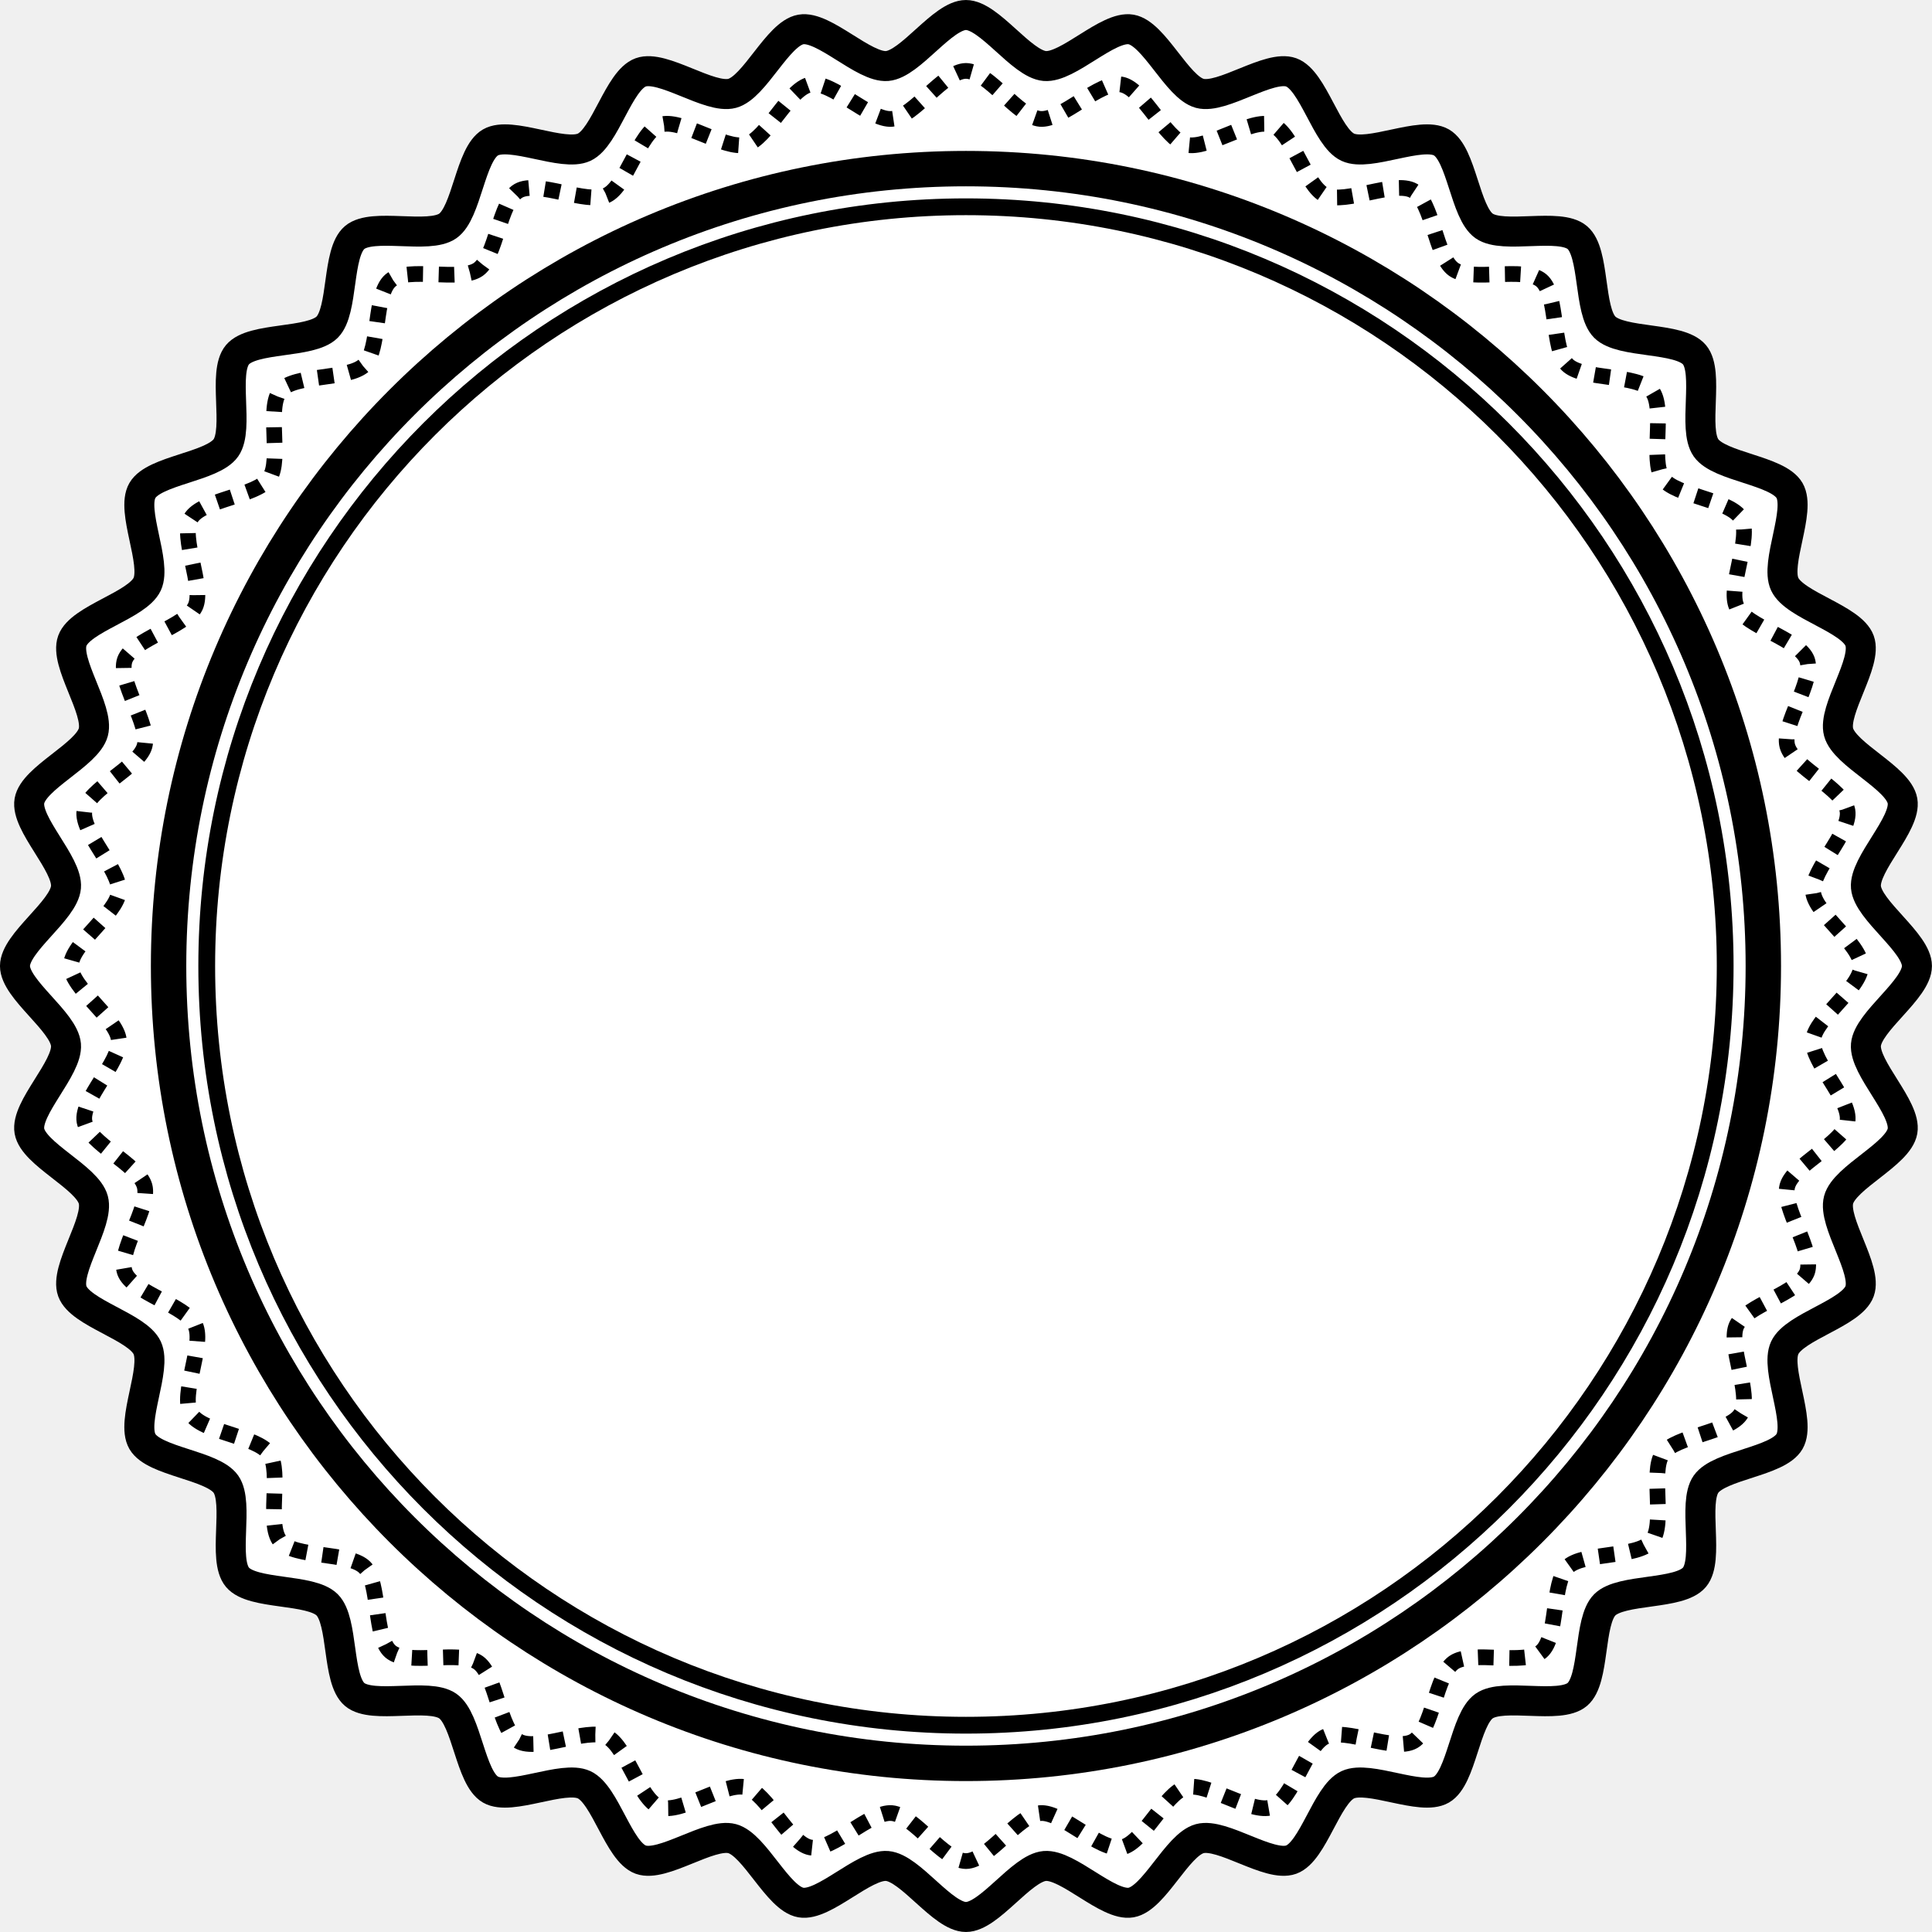
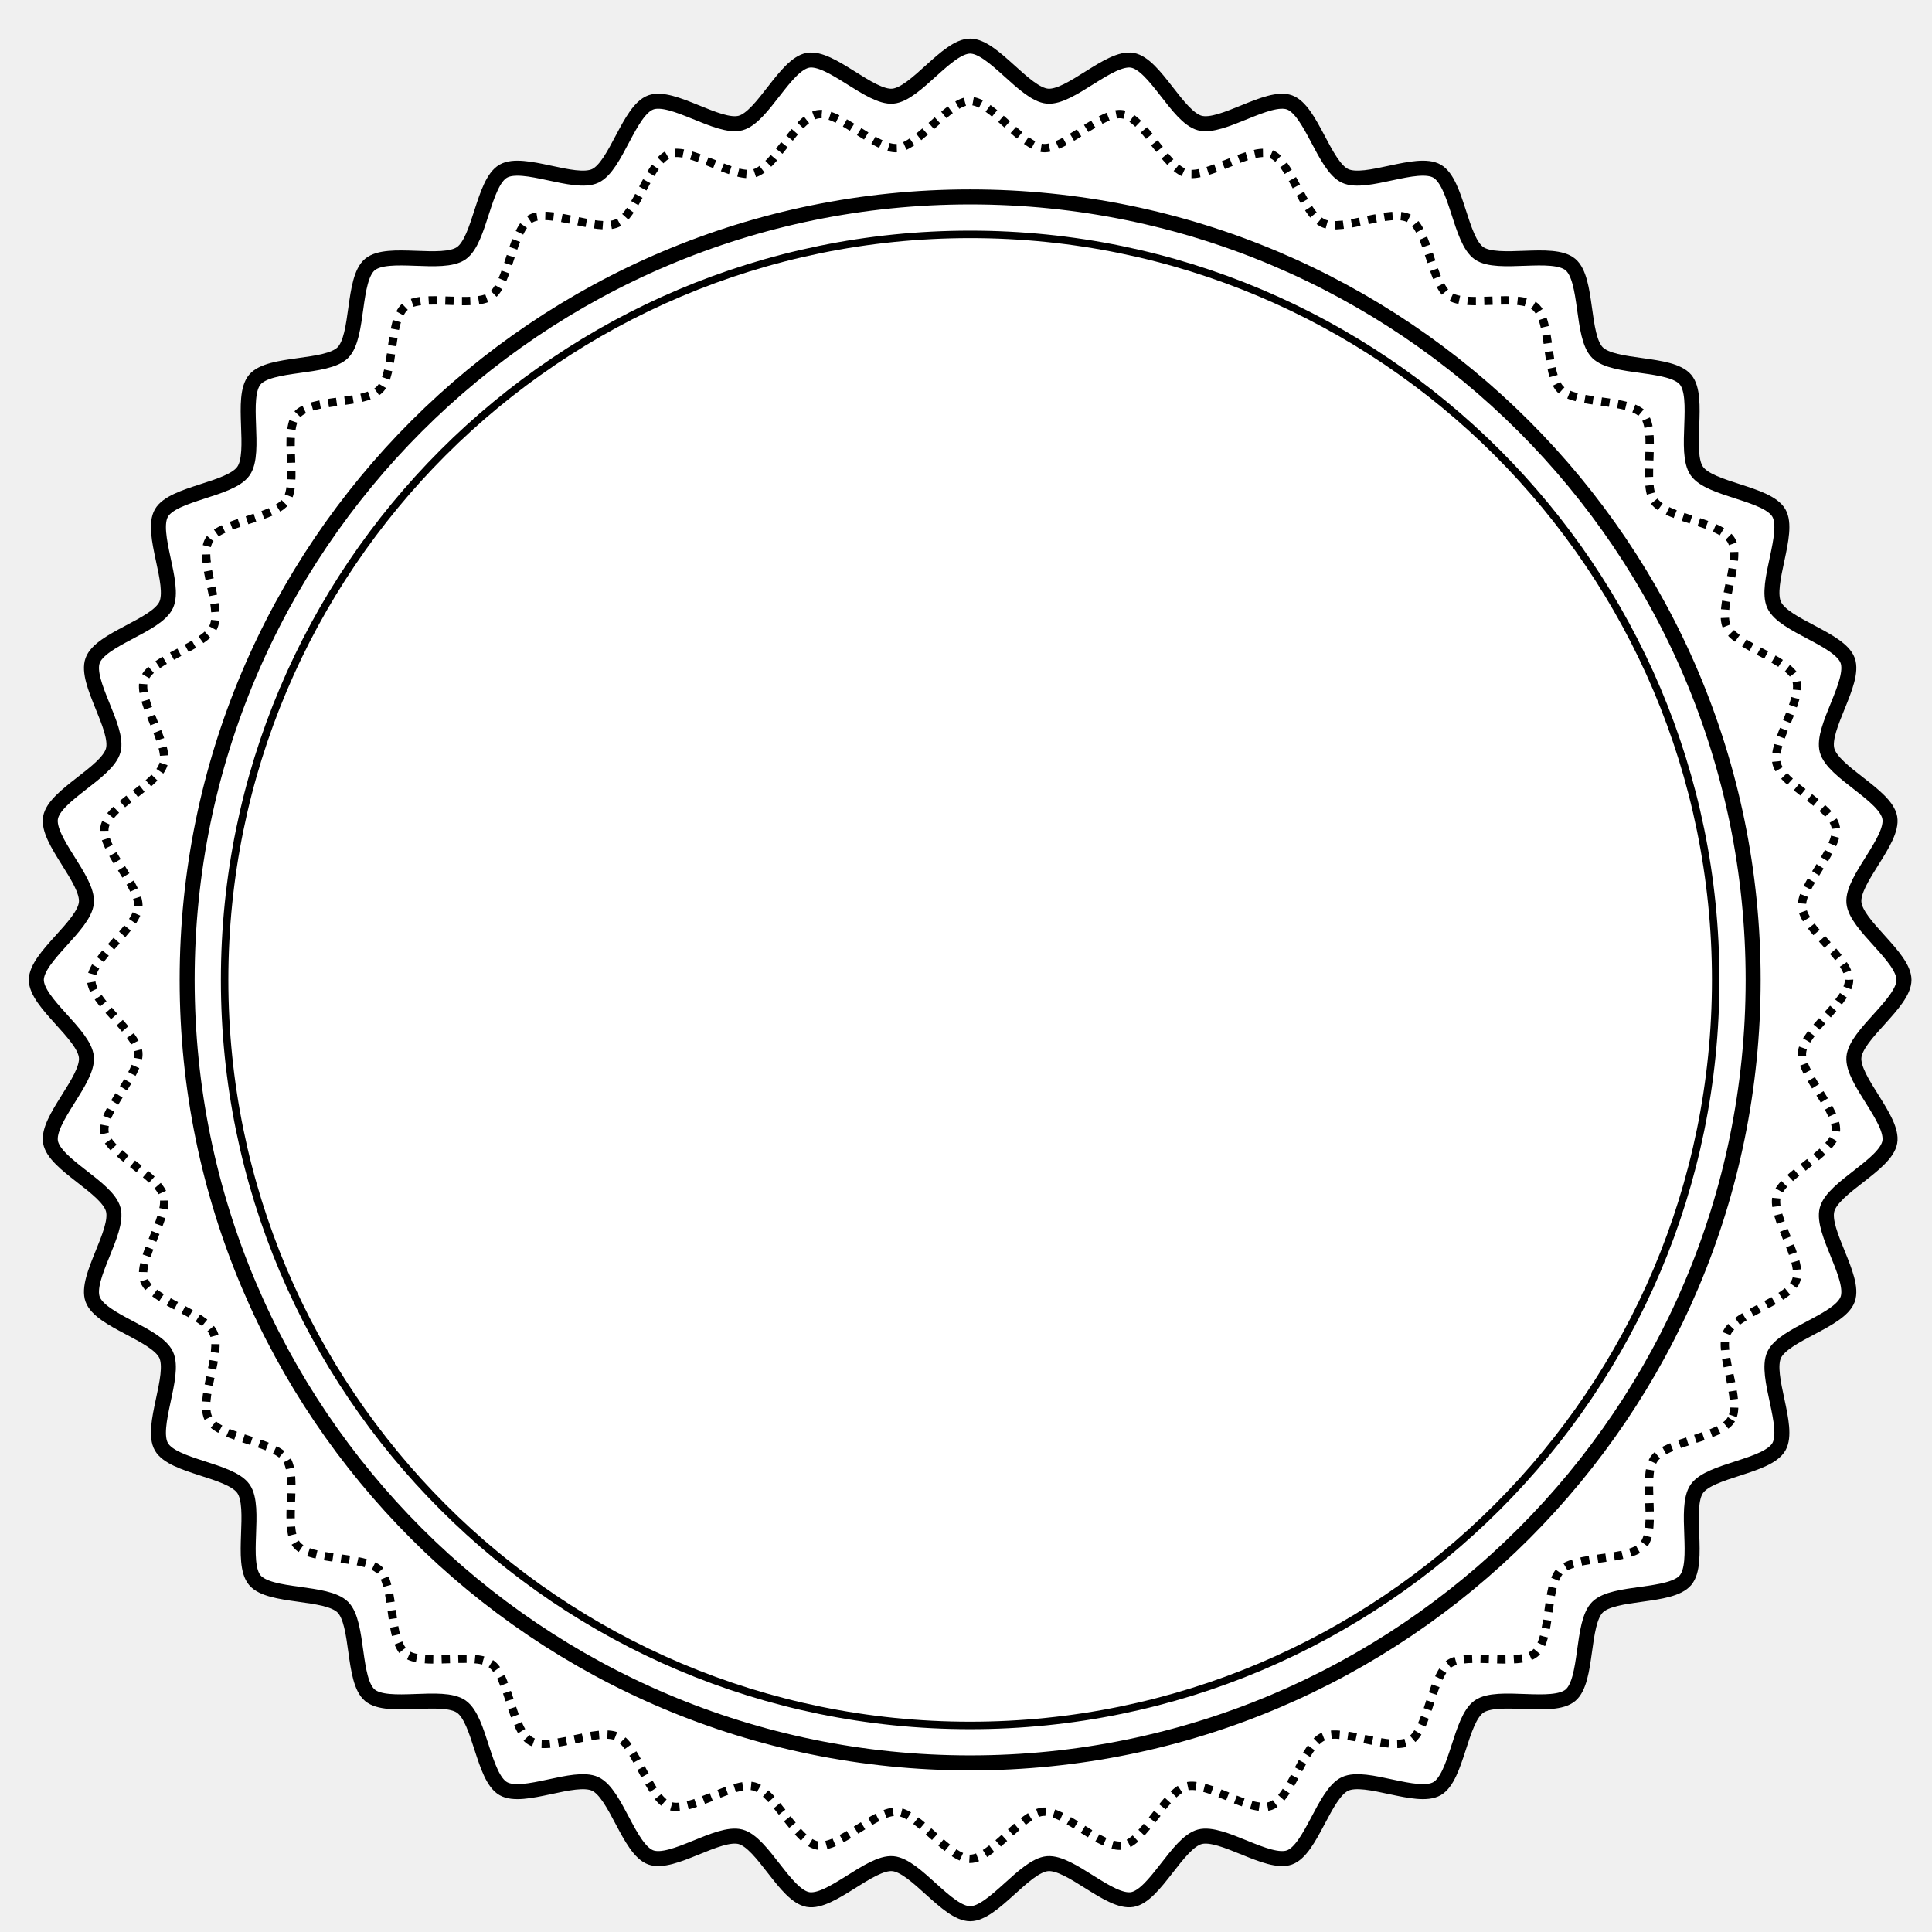
- <svg xmlns="http://www.w3.org/2000/svg" width="249.992" height="250.004" id="svg2" version="1.1">
-   <defs id="defs4" />
-   <g id="layer1" transform="translate(0.1655479,-1.681239)">
+ <svg xmlns="http://www.w3.org/2000/svg" version="1.1" id="Layer_1" x="0px" y="0px" width="500px" height="500px" viewBox="0 0 500 500" enable-background="new 0 0 500 500" xml:space="preserve">
+   <g id="layer1" transform="translate(0,0)">
    <g id="g3761" transform="matrix(0.388337,0,0,0.388337,-26.89897,-16.92334)">
-       <path transform="translate(170.7158,71.72083)" d="m 494.431,456.519 c -3.907,6.768 -23.35,7.826 -27.832,14.227 -4.482,6.401 1.173,25.034 -3.85,31.02 -5.023,5.986 -24.354,3.653 -29.88,9.178 -5.526,5.526 -3.192,24.857 -9.178,29.88 -5.986,5.023 -24.619,-0.632 -31.02,3.85 -6.401,4.482 -7.46,23.925 -14.227,27.832 -6.768,3.907 -24.135,-4.897 -31.217,-1.595 -7.082,3.303 -11.501,22.266 -18.844,24.939 -7.343,2.673 -22.918,-9.014 -30.466,-6.991 -7.548,2.023 -15.193,19.931 -22.889,21.288 -7.696,1.357 -21.004,-12.857 -28.789,-12.176 -7.785,0.681 -18.423,16.99 -26.237,16.99 -7.814,0 -18.453,-16.309 -26.237,-16.99 -7.785,-0.681 -21.093,13.533 -28.789,12.176 -7.696,-1.357 -15.34,-19.265 -22.889,-21.288 -7.548,-2.023 -23.123,9.664 -30.466,6.991 -7.343,-2.673 -11.762,-21.636 -18.844,-24.939 -7.082,-3.303 -24.45,5.502 -31.217,1.595 -6.768,-3.907 -7.826,-23.35 -14.227,-27.832 -6.401,-4.482 -25.034,1.173 -31.02,-3.85 -5.986,-5.023 -3.653,-24.354 -9.178,-29.88 -5.526,-5.526 -24.857,-3.192 -29.88,-9.178 -5.023,-5.986 0.632,-24.619 -3.85,-31.02 -4.482,-6.401 -23.925,-7.46 -27.832,-14.227 -3.907,-6.768 4.897,-24.135 1.595,-31.217 -3.303,-7.082 -22.266,-11.501 -24.939,-18.844 -2.673,-7.343 9.014,-22.918 6.991,-30.466 -2.023,-7.548 -19.931,-15.193 -21.288,-22.889 -1.357,-7.696 12.857,-21.004 12.176,-28.789 -0.681,-7.785 -16.99,-18.423 -16.99,-26.237 0,-7.814 16.309,-18.453 16.99,-26.237 0.681,-7.785 -13.533,-21.093 -12.176,-28.789 1.357,-7.696 19.265,-15.34 21.288,-22.889 2.023,-7.548 -9.664,-23.123 -6.991,-30.466 2.673,-7.343 21.636,-11.762 24.939,-18.844 3.303,-7.082 -5.502,-24.45 -1.595,-31.217 3.907,-6.768 23.35,-7.826 27.832,-14.227 4.482,-6.401 -1.173,-25.034 3.85,-31.02 5.023,-5.986 24.354,-3.653 29.88,-9.178 5.526,-5.526 3.192,-24.857 9.178,-29.88 5.986,-5.023 24.619,0.632 31.02,-3.85 6.401,-4.482 7.46,-23.925 14.227,-27.832 6.768,-3.907 24.135,4.897 31.217,1.595 7.082,-3.303 11.501,-22.266 18.844,-24.939 7.343,-2.673 22.918,9.014 30.466,6.991 7.548,-2.023 15.193,-19.931 22.889,-21.288 7.696,-1.357 21.004,12.857 28.789,12.176 7.785,-0.681 18.423,-16.99 26.237,-16.99 7.814,0 18.453,16.309 26.237,16.99 7.785,0.681 21.093,-13.533 28.789,-12.176 7.696,1.357 15.34,19.265 22.889,21.288 7.548,2.023 23.123,-9.664 30.466,-6.991 7.343,2.673 11.762,21.636 18.844,24.939 7.082,3.303 24.45,-5.502 31.217,-1.595 6.768,3.907 7.826,23.35 14.227,27.832 6.401,4.482 25.034,-1.173 31.02,3.85 5.986,5.023 3.653,24.354 9.178,29.88 5.526,5.526 24.857,3.192 29.88,9.178 5.023,5.986 -0.632,24.619 3.85,31.02 4.482,6.401 23.925,7.46 27.832,14.227 3.907,6.768 -4.897,24.135 -1.595,31.217 3.303,7.082 22.266,11.501 24.939,18.844 2.673,7.343 -9.014,22.918 -6.991,30.466 2.023,7.548 19.931,15.193 21.288,22.889 1.357,7.696 -12.857,21.004 -12.176,28.789 0.681,7.785 16.99,18.423 16.99,26.237 0,7.814 -16.309,18.453 -16.99,26.237 -0.681,7.785 13.533,21.093 12.176,28.789 -1.357,7.696 -19.265,15.34 -21.288,22.889 -2.023,7.548 9.664,23.123 6.991,30.466 -2.673,7.343 -21.636,11.762 -24.939,18.844 -3.303,7.082 5.502,24.45 1.595,31.217 z" id="path2985" style="fill:#ffffff;stroke:#000000;stroke-width:10;stroke-miterlimit:4;stroke-dasharray:none" />
-       <path style="fill:#ffffff;stroke:#000000;stroke-width:5.553;stroke-miterlimit:4;stroke-dasharray:5.553, 5.553;stroke-dashoffset:0" id="path2987" d="m 494.431,456.519 c -3.907,6.768 -23.35,7.826 -27.832,14.227 -4.482,6.401 1.173,25.034 -3.85,31.02 -5.023,5.986 -24.354,3.653 -29.88,9.178 -5.526,5.526 -3.192,24.857 -9.178,29.88 -5.986,5.023 -24.619,-0.632 -31.02,3.85 -6.401,4.482 -7.46,23.925 -14.227,27.832 -6.768,3.907 -24.135,-4.897 -31.217,-1.595 -7.082,3.303 -11.501,22.266 -18.844,24.939 -7.343,2.673 -22.918,-9.014 -30.466,-6.991 -7.548,2.023 -15.193,19.931 -22.889,21.288 -7.696,1.357 -21.004,-12.857 -28.789,-12.176 -7.785,0.681 -18.423,16.99 -26.237,16.99 -7.814,0 -18.453,-16.309 -26.237,-16.99 -7.785,-0.681 -21.093,13.533 -28.789,12.176 -7.696,-1.357 -15.34,-19.265 -22.889,-21.288 -7.548,-2.023 -23.123,9.664 -30.466,6.991 -7.343,-2.673 -11.762,-21.636 -18.844,-24.939 -7.082,-3.303 -24.45,5.502 -31.217,1.595 -6.768,-3.907 -7.826,-23.35 -14.227,-27.832 -6.401,-4.482 -25.034,1.173 -31.02,-3.85 -5.986,-5.023 -3.653,-24.354 -9.178,-29.88 -5.526,-5.526 -24.857,-3.192 -29.88,-9.178 -5.023,-5.986 0.632,-24.619 -3.85,-31.02 -4.482,-6.401 -23.925,-7.46 -27.832,-14.227 -3.907,-6.768 4.897,-24.135 1.595,-31.217 -3.303,-7.082 -22.266,-11.501 -24.939,-18.844 -2.673,-7.343 9.014,-22.918 6.991,-30.466 -2.023,-7.548 -19.931,-15.193 -21.288,-22.889 -1.357,-7.696 12.857,-21.004 12.176,-28.789 -0.681,-7.785 -16.99,-18.423 -16.99,-26.237 0,-7.814 16.309,-18.453 16.99,-26.237 0.681,-7.785 -13.533,-21.093 -12.176,-28.789 1.357,-7.696 19.265,-15.34 21.288,-22.889 2.023,-7.548 -9.664,-23.123 -6.991,-30.466 2.673,-7.343 21.636,-11.762 24.939,-18.844 3.303,-7.082 -5.502,-24.45 -1.595,-31.217 3.907,-6.768 23.35,-7.826 27.832,-14.227 4.482,-6.401 -1.173,-25.034 3.85,-31.02 5.023,-5.986 24.354,-3.653 29.88,-9.178 5.526,-5.526 3.192,-24.857 9.178,-29.88 5.986,-5.023 24.619,0.632 31.02,-3.85 6.401,-4.482 7.46,-23.925 14.227,-27.832 6.768,-3.907 24.135,4.897 31.217,1.595 7.082,-3.303 11.501,-22.266 18.844,-24.939 7.343,-2.673 22.918,9.014 30.466,6.991 7.548,-2.023 15.193,-19.931 22.889,-21.288 7.696,-1.357 21.004,12.857 28.789,12.176 7.785,-0.681 18.423,-16.99 26.237,-16.99 7.814,0 18.453,16.309 26.237,16.99 7.785,0.681 21.093,-13.533 28.789,-12.176 7.696,1.357 15.34,19.265 22.889,21.288 7.548,2.023 23.123,-9.664 30.466,-6.991 7.343,2.673 11.762,21.636 18.844,24.939 7.082,3.303 24.45,-5.502 31.217,-1.595 6.768,3.907 7.826,23.35 14.227,27.832 6.401,4.482 25.034,-1.173 31.02,3.85 5.986,5.023 3.653,24.354 9.178,29.88 5.526,5.526 24.857,3.192 29.88,9.178 5.023,5.986 -0.632,24.619 3.85,31.02 4.482,6.401 23.925,7.46 27.832,14.227 3.907,6.768 -4.897,24.135 -1.595,31.217 3.303,7.082 22.266,11.501 24.939,18.844 2.673,7.343 -9.014,22.918 -6.991,30.466 2.023,7.548 19.931,15.193 21.288,22.889 1.357,7.696 -12.857,21.004 -12.176,28.789 0.681,7.785 16.99,18.423 16.99,26.237 0,7.814 -16.309,18.453 -16.99,26.237 -0.681,7.785 13.533,21.093 12.176,28.789 -1.357,7.696 -19.265,15.34 -21.288,22.889 -2.023,7.548 9.664,23.123 6.991,30.466 -2.673,7.343 -21.636,11.762 -24.939,18.844 -3.303,7.082 5.502,24.45 1.595,31.217 z" transform="matrix(0.9412339,0,0,0.9412339,183.6443,89.23764)" />
-       <path transform="matrix(1.17951,0,0,1.17951,-85.87822,-79.13688)" d="m 629.325,380.611 c 0,124.41 -100.854,225.264 -225.264,225.264 -124.41,0 -225.264,-100.854 -225.264,-225.264 0,-124.41 100.854,-225.264 225.264,-225.264 124.41,0 225.264,100.854 225.264,225.264 z" id="path3757" style="fill:#ffffff;stroke:#000000;stroke-width:10;stroke-miterlimit:4;stroke-dasharray:none;stroke-dashoffset:0" />
-       <path style="fill:#ffffff;stroke:#000000;stroke-width:4.978;stroke-miterlimit:4;stroke-dasharray:none;stroke-dashoffset:0" id="path3759" d="m 629.325,380.611 c 0,124.41 -100.854,225.264 -225.264,225.264 -124.41,0 -225.264,-100.854 -225.264,-225.264 0,-124.41 100.854,-225.264 225.264,-225.264 124.41,0 225.264,100.854 225.264,225.264 z" transform="matrix(1.123073,0,0,1.123073,-63.07406,-57.65619)" />
+       <path id="path2985" fill="#FFFFFF" stroke="#000000" stroke-width="10" d="    M1254.763,1007.784c-7.673,13.291-45.857,15.37-54.66,27.941c-8.803,12.572,2.304,49.164-7.561,60.92    c-9.865,11.756-47.83,7.173-58.682,18.025c-10.852,10.852-6.269,48.817-18.025,58.682c-11.756,9.865-48.349-1.241-60.92,7.561    c-12.572,8.803-14.651,46.987-27.941,54.66c-13.291,7.673-47.399-9.618-61.308-3.132s-22.587,43.729-37.008,48.978    c-14.421,5.249-45.008-17.703-59.832-13.731c-14.824,3.972-29.837,39.142-44.951,41.807    c-15.114,2.665-41.251-25.249-56.539-23.912s-36.181,33.366-51.528,33.366s-36.239-32.029-51.528-33.366    s-41.425,26.577-56.539,23.912s-30.127-37.835-44.951-41.807c-14.824-3.972-45.411,18.98-59.832,13.731    s-23.099-42.492-37.008-48.978c-13.909-6.486-48.017,10.806-61.308,3.132s-15.37-45.858-27.941-54.66    c-12.571-8.802-49.164,2.304-60.92-7.561c-11.756-9.865-7.173-47.83-18.025-58.682c-10.852-10.852-48.817-6.269-58.682-18.025    c-9.865-11.756,1.241-48.349-7.561-60.92c-8.803-12.571-46.987-14.65-54.66-27.941s9.618-47.399,3.132-61.308    c-6.486-13.909-43.729-22.587-48.978-37.008c-5.249-14.421,17.703-45.008,13.731-59.832s-39.142-29.837-41.807-44.951    c-2.665-15.114,25.249-41.251,23.912-56.539s-33.366-36.181-33.366-51.528c0-15.347,32.029-36.24,33.366-51.528    c1.338-15.289-26.577-41.425-23.912-56.539c2.665-15.114,37.835-30.127,41.807-44.951s-18.98-45.411-13.731-59.832    c5.249-14.421,42.492-23.099,48.978-37.008c6.486-13.909-10.806-48.017-3.132-61.308c7.673-13.291,45.858-15.37,54.66-27.941    c8.803-12.571-2.303-49.164,7.561-60.92c9.865-11.756,47.83-7.173,58.682-18.025c10.852-10.852,6.269-48.817,18.025-58.682    c11.756-9.865,48.349,1.241,60.92-7.561c12.571-8.803,14.65-46.987,27.941-54.66c13.291-7.673,47.399,9.618,61.308,3.132    s22.587-43.729,37.008-48.978s45.008,17.703,59.832,13.731c14.824-3.972,29.837-39.142,44.951-41.807s41.251,25.249,56.539,23.912    c15.289-1.338,36.181-33.366,51.528-33.366s36.239,32.029,51.528,33.366s41.425-26.577,56.539-23.912    c15.114,2.665,30.127,37.835,44.951,41.807c14.824,3.972,45.411-18.98,59.832-13.731c14.421,5.249,23.099,42.492,37.008,48.978    c13.909,6.486,48.017-10.806,61.308-3.132c13.291,7.673,15.37,45.858,27.941,54.66c12.571,8.803,49.164-2.303,60.92,7.561    c11.756,9.865,7.173,47.83,18.025,58.682s48.817,6.269,58.682,18.025c9.865,11.756-1.241,48.349,7.561,60.92    c8.803,12.571,46.987,14.65,54.66,27.941s-9.618,47.399-3.132,61.308c6.486,13.909,43.729,22.587,48.978,37.008    c5.249,14.421-17.703,45.008-13.73,59.832c3.972,14.824,39.142,29.837,41.807,44.951c2.665,15.114-25.249,41.251-23.912,56.539    c1.338,15.289,33.366,36.181,33.366,51.528c0,15.347-32.029,36.239-33.366,51.528s26.577,41.425,23.912,56.539    c-2.665,15.114-37.835,30.127-41.807,44.951c-3.972,14.824,18.979,45.411,13.731,59.832    c-5.249,14.421-42.492,23.099-48.978,37.008C1245.145,960.386,1262.436,994.493,1254.763,1007.784L1254.763,1007.784z" />
+       <path id="path2987" fill="#FFFFFF" stroke="#000000" stroke-width="5.553" stroke-dasharray="5.553,5.553" d="    M1223.09,989.498c-7.223,12.51-43.163,14.467-51.448,26.299c-8.285,11.833,2.168,46.275-7.117,57.34s-45.019,6.752-55.233,16.966    c-10.214,10.214-5.9,45.948-16.966,55.233s-45.507-1.168-57.34,7.117c-11.833,8.285-13.789,44.225-26.299,51.448    s-44.613-9.053-57.705-2.948c-13.092,6.105-21.26,41.159-34.834,46.1c-13.574,4.941-42.363-16.662-56.316-12.924    c-13.953,3.739-28.084,36.842-42.31,39.35c-14.226,2.508-38.826-23.766-53.217-22.507s-34.055,31.406-48.5,31.406    c-14.445,0-34.11-30.147-48.5-31.406c-14.39-1.259-38.991,25.015-53.217,22.507s-28.357-35.612-42.31-39.35    c-13.953-3.739-42.742,17.864-56.316,12.924c-13.574-4.941-21.742-39.995-34.834-46.1c-13.092-6.105-45.195,10.171-57.705,2.948    c-12.51-7.223-14.467-43.163-26.299-51.448c-11.833-8.285-46.275,2.168-57.34-7.117c-11.066-9.285-6.752-45.019-16.966-55.233    c-10.214-10.214-45.948-5.9-55.233-16.966s1.168-45.508-7.117-57.34c-8.285-11.833-44.225-13.789-51.448-26.299    c-7.223-12.51,9.053-44.613,2.948-57.705c-6.105-13.092-41.159-21.26-46.1-34.834c-4.941-13.574,16.662-42.363,12.924-56.316    c-3.739-13.953-36.842-28.084-39.35-42.31c-2.508-14.226,23.766-38.827,22.507-53.217c-1.259-14.39-31.406-34.055-31.406-48.5    c0-14.445,30.147-34.11,31.406-48.5s-25.015-38.991-22.507-53.217c2.508-14.226,35.612-28.357,39.35-42.309    c3.739-13.953-17.864-42.742-12.924-56.316c4.94-13.574,39.995-21.742,46.1-34.834s-10.171-45.195-2.948-57.705    c7.223-12.51,43.163-14.467,51.448-26.299c8.285-11.833-2.168-46.275,7.117-57.34s45.019-6.752,55.233-16.966    c10.214-10.214,5.9-45.948,16.966-55.233c11.066-9.285,45.507,1.168,57.34-7.117c11.833-8.285,13.79-44.225,26.299-51.448    s44.613,9.053,57.705,2.948c13.092-6.105,21.26-41.159,34.834-46.1c13.574-4.94,42.363,16.662,56.316,12.924    c13.953-3.739,28.084-36.842,42.31-39.35s38.826,23.766,53.217,22.507c14.39-1.259,34.055-31.406,48.5-31.406    c14.445,0,34.11,30.147,48.5,31.406s38.991-25.015,53.217-22.507c14.226,2.508,28.357,35.612,42.31,39.35    c13.953,3.739,42.742-17.864,56.316-12.924c13.574,4.941,21.742,39.995,34.834,46.1c13.092,6.105,45.195-10.171,57.705-2.948    c12.51,7.223,14.467,43.163,26.299,51.448c11.833,8.285,46.275-2.168,57.34,7.117c11.066,9.285,6.752,45.019,16.966,55.233    c10.214,10.214,45.948,5.9,55.233,16.966s-1.168,45.507,7.117,57.34c8.285,11.833,44.225,13.789,51.448,26.299    s-9.053,44.613-2.948,57.705s41.159,21.26,46.1,34.834c4.941,13.574-16.662,42.363-12.924,56.316s36.842,28.084,39.35,42.31    c2.508,14.226-23.766,38.826-22.507,53.217c1.259,14.39,31.406,34.055,31.406,48.5c0,14.445-30.147,34.11-31.406,48.5    c-1.259,14.39,25.015,38.991,22.506,53.217c-2.508,14.226-35.612,28.357-39.35,42.31c-3.739,13.953,17.864,42.742,12.924,56.316    c-4.941,13.574-39.995,21.742-46.1,34.834C1214.037,944.885,1230.313,976.988,1223.09,989.498L1223.09,989.498z" />
+       <path id="path3757" fill="#FFFFFF" stroke="#000000" stroke-width="10" d="    M1237.619,696.617c0,288.189-233.623,521.812-521.812,521.812S193.994,984.807,193.994,696.617s233.623-521.812,521.812-521.812    S1237.619,408.428,1237.619,696.617z" />
+       <path id="path3759" fill="#FFFFFF" stroke="#000000" stroke-width="4.978" d="    M1212.651,696.617c0,274.4-222.445,496.845-496.845,496.845S218.961,971.017,218.961,696.617s222.445-496.845,496.845-496.845    S1212.651,422.218,1212.651,696.617z" />
    </g>
  </g>
</svg>
